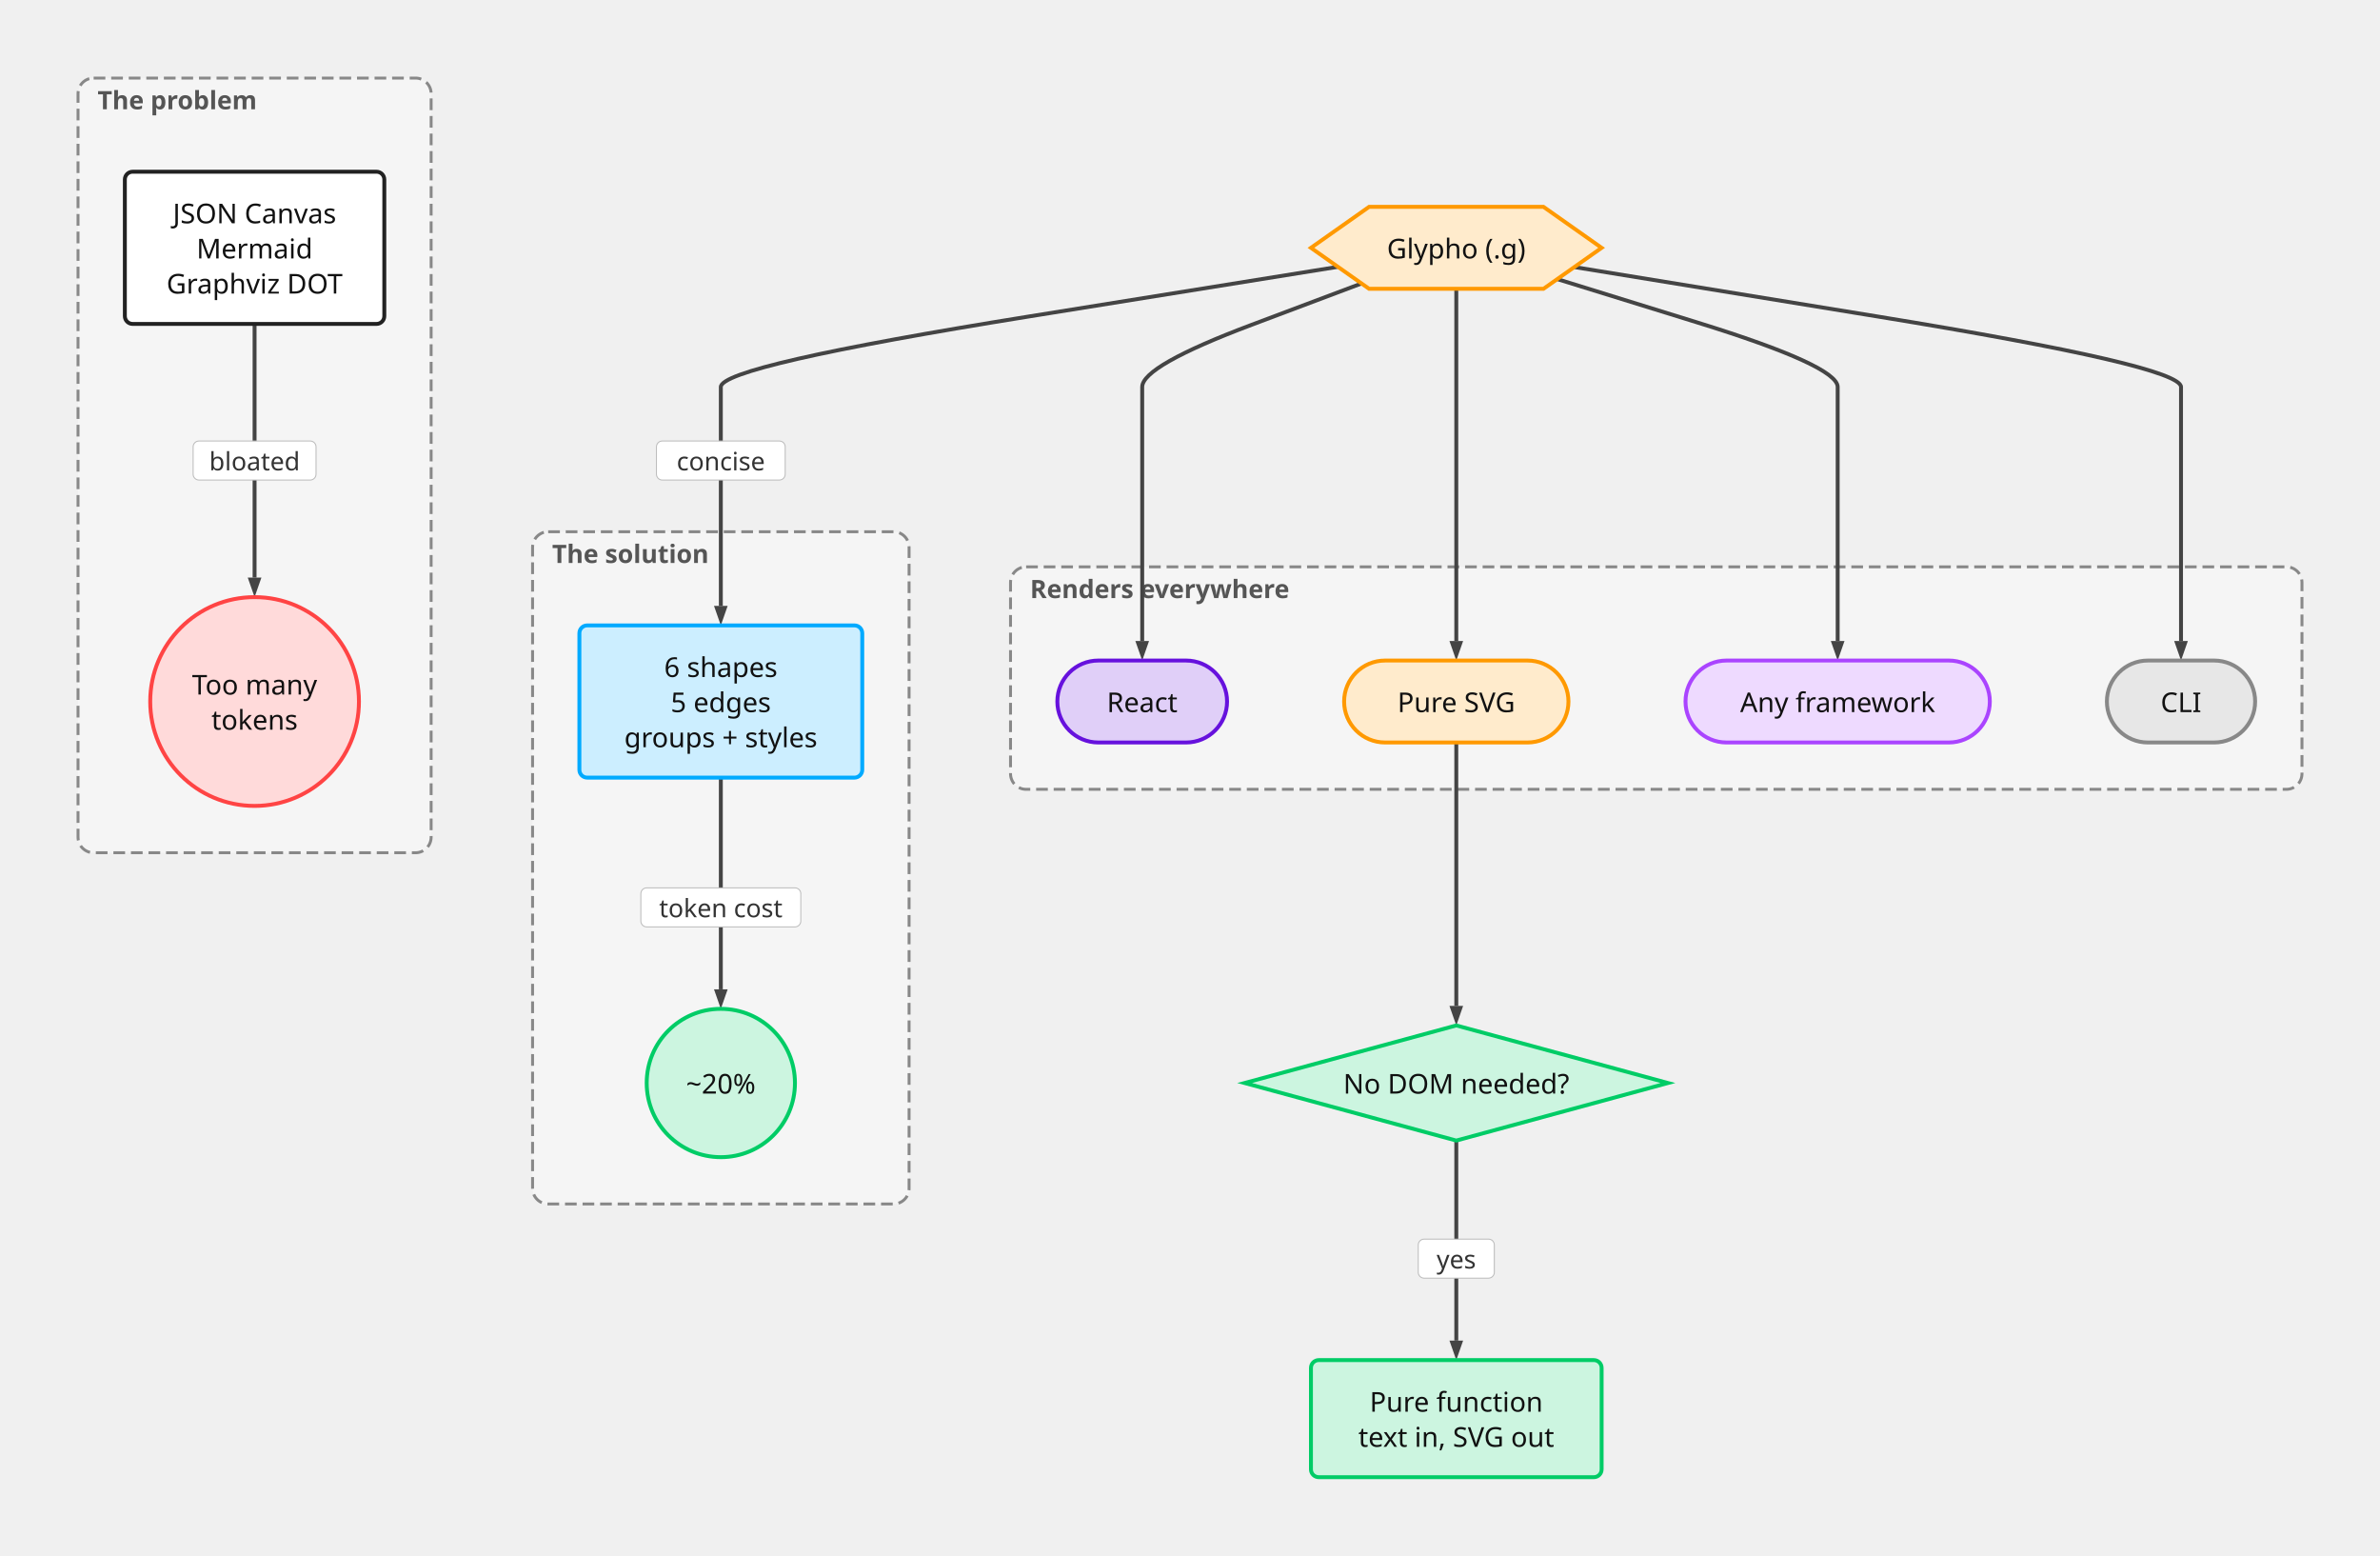
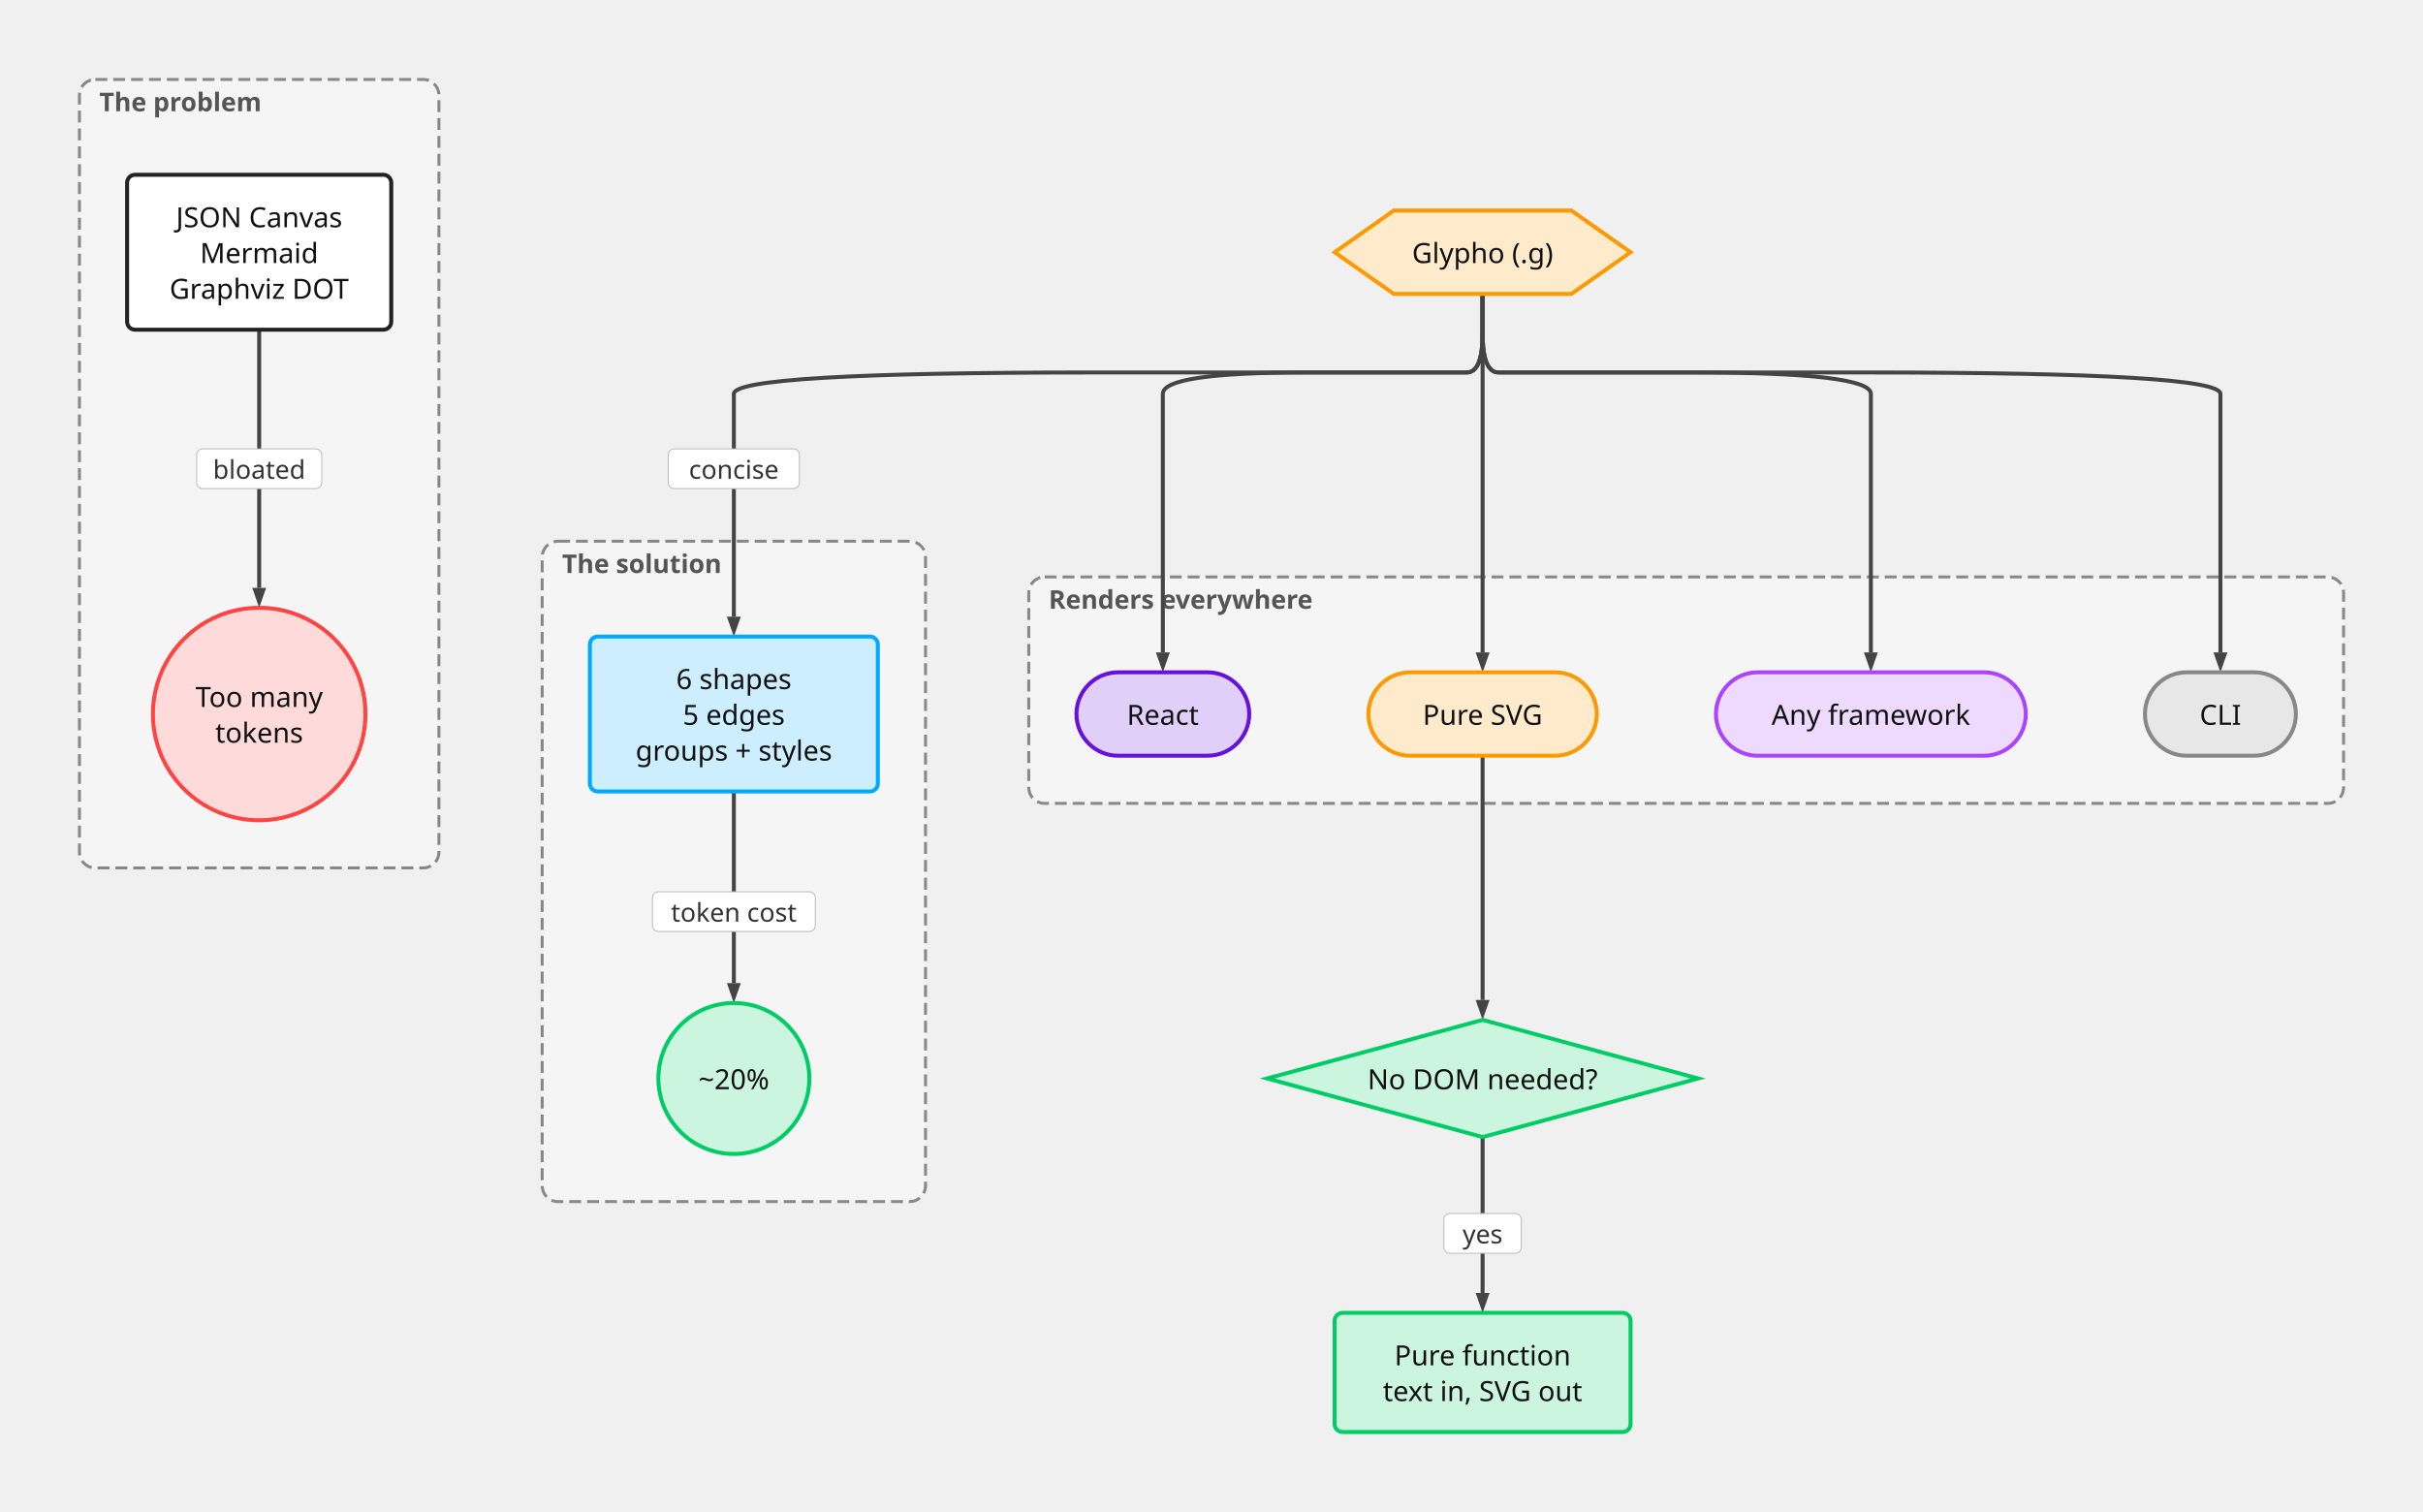
- <svg xmlns="http://www.w3.org/2000/svg" viewBox="-24 -48 1220 797" style="max-width:100%">
+ <svg xmlns="http://www.w3.org/2000/svg" viewBox="-24 -48 1220 761" style="max-width:100%">
  <defs>
    <marker id="glypho-d6pxij-arrowhead" markerWidth="10" markerHeight="7" refX="0" refY="3.5" orient="auto" markerUnits="userSpaceOnUse">
      <polygon points="0 0, 10 3.5, 0 7" fill="#444444" />
    </marker>
    <marker id="glypho-d6pxij-arrowhead-thick" markerWidth="14" markerHeight="10" refX="0" refY="5" orient="auto" markerUnits="userSpaceOnUse">
      <polygon points="0 0, 14 5, 0 10" fill="#444444" />
    </marker>
    <marker id="glypho-d6pxij-arrowhead-reverse" markerWidth="10" markerHeight="7" refX="10" refY="3.5" orient="auto" markerUnits="userSpaceOnUse">
      <polygon points="10 0, 0 3.5, 10 7" fill="#444444" />
    </marker>
  </defs>
  <g>
    <rect x="16" y="-8" width="181" height="397" fill="#f5f5f5" fill-opacity="1" stroke="#888888" stroke-width="1.5" stroke-dasharray="6 3" rx="8" ry="8" />
    <text x="26" y="8" fill="#555555" font-size="13" font-family="system-ui, sans-serif" font-weight="bold">The problem</text>
  </g>
  <g>
-     <rect x="249" y="224.5" width="193" height="344.5" fill="#f5f5f5" fill-opacity="1" stroke="#888888" stroke-width="1.5" stroke-dasharray="6 3" rx="8" ry="8" />
+     <rect x="249" y="224.5" width="193" height="332.5" fill="#f5f5f5" fill-opacity="1" stroke="#888888" stroke-width="1.5" stroke-dasharray="6 3" rx="8" ry="8" />
    <text x="259" y="240.5" fill="#555555" font-size="13" font-family="system-ui, sans-serif" font-weight="bold">The solution</text>
  </g>
  <g>
    <rect x="494" y="242.5" width="662" height="114" fill="#f5f5f5" fill-opacity="1" stroke="#888888" stroke-width="1.5" stroke-dasharray="6 3" rx="8" ry="8" />
    <text x="504" y="258.5" fill="#555555" font-size="13" font-family="system-ui, sans-serif" font-weight="bold">Renders everywhere</text>
  </g>
  <path d="M 106.5 118 L 106.5 128.769 Q 106.5 139.538 106.5 150.308 Q 106.5 161.077 106.5 174.538 Q 106.5 188 106.5 201.462 Q 106.5 214.923 106.5 225.692 Q 106.5 236.462 106.5 242.231 L 106.5 248" fill="none" stroke="#444444" stroke-width="2" marker-end="url(#glypho-d6pxij-arrowhead)" />
-   <path d="M 661.826 88.743 L 503.663 114.141 Q 345.5 139.538 345.5 150.308 Q 345.5 161.077 345.5 174.538 Q 345.5 188 345.5 201.462 Q 345.5 214.923 345.5 225.692 Q 345.5 236.462 345.5 249.481 L 345.5 262.5" fill="none" stroke="#444444" stroke-width="2" marker-end="url(#glypho-d6pxij-arrowhead)" />
-   <path d="M 345.5 350.5 L 345.5 365.75 Q 345.5 381 345.5 389 Q 345.5 397 345.5 407 Q 345.5 417 345.5 427 Q 345.5 437 345.5 445 Q 345.5 453 345.5 456 L 345.5 459" fill="none" stroke="#444444" stroke-width="2" marker-end="url(#glypho-d6pxij-arrowhead)" />
-   <path d="M 673.921 97.266 L 617.71 118.402 Q 561.5 139.538 561.5 150.308 Q 561.5 161.077 561.5 174.538 Q 561.5 188 561.5 201.462 Q 561.5 214.923 561.5 225.692 Q 561.5 236.462 561.5 258.481 L 561.5 280.5" fill="none" stroke="#444444" stroke-width="2" marker-end="url(#glypho-d6pxij-arrowhead)" />
+   <path d="M 722.5 100 L 722.5 119.769 Q 722.5 139.538 714.5 139.538 Q 706.5 139.538 526 139.538 Q 345.5 139.538 345.5 150.308 Q 345.5 161.077 345.5 174.538 Q 345.5 188 345.5 201.462 Q 345.5 214.923 345.5 225.692 Q 345.5 236.462 345.5 249.481 L 345.5 262.5" fill="none" stroke="#444444" stroke-width="2" marker-end="url(#glypho-d6pxij-arrowhead)" />
+   <path d="M 345.5 350.5 L 345.5 364.827 Q 345.5 379.154 345.5 386.231 Q 345.5 393.308 345.5 402.154 Q 345.5 411 345.5 419.846 Q 345.5 428.692 345.5 435.769 Q 345.5 442.846 345.5 444.923 L 345.5 447" fill="none" stroke="#444444" stroke-width="2" marker-end="url(#glypho-d6pxij-arrowhead)" />
+   <path d="M 722.5 100 L 722.5 119.769 Q 722.5 139.538 714.5 139.538 Q 706.5 139.538 634 139.538 Q 561.5 139.538 561.5 150.308 Q 561.5 161.077 561.5 174.538 Q 561.5 188 561.5 201.462 Q 561.5 214.923 561.5 225.692 Q 561.5 236.462 561.5 258.481 L 561.5 280.5" fill="none" stroke="#444444" stroke-width="2" marker-end="url(#glypho-d6pxij-arrowhead)" />
  <path d="M 722.5 100 L 722.5 119.769 Q 722.5 139.538 722.5 150.308 Q 722.5 161.077 722.5 174.538 Q 722.5 188 722.5 201.462 Q 722.5 214.923 722.5 225.692 Q 722.5 236.462 722.5 258.481 L 722.5 280.5" fill="none" stroke="#444444" stroke-width="2" marker-end="url(#glypho-d6pxij-arrowhead)" />
-   <path d="M 774.257 95.027 L 846.128 117.283 Q 918 139.538 918 150.308 Q 918 161.077 918 174.538 Q 918 188 918 201.462 Q 918 214.923 918 225.692 Q 918 236.462 918 258.481 L 918 280.5" fill="none" stroke="#444444" stroke-width="2" marker-end="url(#glypho-d6pxij-arrowhead)" />
-   <path d="M 783.008 88.86 L 938.504 114.199 Q 1094 139.538 1094 150.308 Q 1094 161.077 1094 174.538 Q 1094 188 1094 201.462 Q 1094 214.923 1094 225.692 Q 1094 236.462 1094 258.481 L 1094 280.5" fill="none" stroke="#444444" stroke-width="2" marker-end="url(#glypho-d6pxij-arrowhead)" />
-   <path d="M 722.5 332.5 L 722.5 356.75 Q 722.5 381 722.5 389 Q 722.5 397 722.5 407 Q 722.5 417 722.5 427 Q 722.5 437 722.5 445 Q 722.5 453 722.5 460.25 L 722.5 467.5" fill="none" stroke="#444444" stroke-width="2" marker-end="url(#glypho-d6pxij-arrowhead)" />
-   <path d="M 722.5 536.5 L 722.5 548.75 Q 722.5 561 722.5 569 Q 722.5 577 722.5 587 Q 722.5 597 722.5 607 Q 722.5 617 722.5 625 Q 722.5 633 722.5 636 L 722.5 639" fill="none" stroke="#444444" stroke-width="2" marker-end="url(#glypho-d6pxij-arrowhead)" />
+   <path d="M 722.5 100 L 722.5 119.769 Q 722.5 139.538 730.5 139.538 Q 738.5 139.538 828.25 139.538 Q 918 139.538 918 150.308 Q 918 161.077 918 174.538 Q 918 188 918 201.462 Q 918 214.923 918 225.692 Q 918 236.462 918 258.481 L 918 280.5" fill="none" stroke="#444444" stroke-width="2" marker-end="url(#glypho-d6pxij-arrowhead)" />
+   <path d="M 722.5 100 L 722.5 119.769 Q 722.5 139.538 730.5 139.538 Q 738.5 139.538 916.25 139.538 Q 1094 139.538 1094 150.308 Q 1094 161.077 1094 174.538 Q 1094 188 1094 201.462 Q 1094 214.923 1094 225.692 Q 1094 236.462 1094 258.481 L 1094 280.5" fill="none" stroke="#444444" stroke-width="2" marker-end="url(#glypho-d6pxij-arrowhead)" />
+   <path d="M 722.5 332.5 L 722.5 355.827 Q 722.5 379.154 722.5 386.231 Q 722.5 393.308 722.5 402.154 Q 722.5 411 722.5 419.846 Q 722.5 428.692 722.5 435.769 Q 722.5 442.846 722.5 449.173 L 722.5 455.5" fill="none" stroke="#444444" stroke-width="2" marker-end="url(#glypho-d6pxij-arrowhead)" />
+   <path d="M 722.5 524.5 L 722.5 534.904 Q 722.5 545.308 722.5 551.462 Q 722.5 557.615 722.5 565.308 Q 722.5 573 722.5 580.692 Q 722.5 588.385 722.5 594.538 Q 722.5 600.692 722.5 601.846 L 722.5 603" fill="none" stroke="#444444" stroke-width="2" marker-end="url(#glypho-d6pxij-arrowhead)" />
  <g transform="translate(648, 58)" data-node-id="glypho">
    <polygon points="29.8,0 119.2,0 149,21 119.2,42 29.8,42 0,21" fill="#ffebcc" stroke="#ff9900" stroke-width="2" />
    <text x="74.5" y="21" text-anchor="middle" dominant-baseline="central" fill="#111111" font-size="14" font-family="system-ui, sans-serif">Glypho (.g)</text>
  </g>
  <g transform="translate(40, 40)" data-node-id="verbose">
    <rect x="0" y="0" width="133" height="78" rx="4" ry="4" fill="#ffffff" stroke="#222222" stroke-width="2" />
    <text x="66.5" y="21" text-anchor="middle" dominant-baseline="central" fill="#111111" font-size="14" font-family="system-ui, sans-serif">JSON Canvas</text>
    <text x="66.5" y="39" text-anchor="middle" dominant-baseline="central" fill="#111111" font-size="14" font-family="system-ui, sans-serif">Mermaid</text>
    <text x="66.5" y="57" text-anchor="middle" dominant-baseline="central" fill="#111111" font-size="14" font-family="system-ui, sans-serif">Graphviz DOT</text>
  </g>
  <g transform="translate(53, 258)" data-node-id="tokens">
    <circle cx="53.5" cy="53.5" r="53.5" fill="#ffdada" stroke="#ff4444" stroke-width="2" />
    <text x="53.5" y="44.5" text-anchor="middle" dominant-baseline="central" fill="#111111" font-size="14" font-family="system-ui, sans-serif">Too many</text>
    <text x="53.5" y="62.5" text-anchor="middle" dominant-baseline="central" fill="#111111" font-size="14" font-family="system-ui, sans-serif">tokens</text>
  </g>
  <g transform="translate(273, 272.5)" data-node-id="compact">
    <rect x="0" y="0" width="145" height="78" rx="4" ry="4" fill="#cceeff" stroke="#00aaff" stroke-width="2" />
    <text x="72.5" y="21" text-anchor="middle" dominant-baseline="central" fill="#111111" font-size="14" font-family="system-ui, sans-serif">6 shapes</text>
    <text x="72.5" y="39" text-anchor="middle" dominant-baseline="central" fill="#111111" font-size="14" font-family="system-ui, sans-serif">5 edges</text>
    <text x="72.5" y="57" text-anchor="middle" dominant-baseline="central" fill="#111111" font-size="14" font-family="system-ui, sans-serif">groups + styles</text>
  </g>
-   <g transform="translate(307.5, 469)" data-node-id="efficient">
+   <g transform="translate(307.5, 457)" data-node-id="efficient">
    <circle cx="38" cy="38" r="38" fill="#ccf5e0" stroke="#00cc66" stroke-width="2" />
    <text x="38" y="38" text-anchor="middle" dominant-baseline="central" fill="#111111" font-size="14" font-family="system-ui, sans-serif">~20%</text>
  </g>
  <g transform="translate(518, 290.5)" data-node-id="react">
    <rect x="0" y="0" width="87" height="42" rx="21" ry="21" fill="#e0cff8" stroke="#6611dd" stroke-width="2" />
    <text x="43.5" y="21" text-anchor="middle" dominant-baseline="central" fill="#111111" font-size="14" font-family="system-ui, sans-serif">React</text>
  </g>
  <g transform="translate(665, 290.5)" data-node-id="svg">
    <rect x="0" y="0" width="115" height="42" rx="21" ry="21" fill="#ffebcc" stroke="#ff9900" stroke-width="2" />
    <text x="57.5" y="21" text-anchor="middle" dominant-baseline="central" fill="#111111" font-size="14" font-family="system-ui, sans-serif">Pure SVG</text>
  </g>
  <g transform="translate(840, 290.5)" data-node-id="any">
    <rect x="0" y="0" width="156" height="42" rx="21" ry="21" fill="#eedaff" stroke="#aa44ff" stroke-width="2" />
    <text x="78" y="21" text-anchor="middle" dominant-baseline="central" fill="#111111" font-size="14" font-family="system-ui, sans-serif">Any framework</text>
  </g>
  <g transform="translate(1056, 290.5)" data-node-id="cli">
    <rect x="0" y="0" width="76" height="42" rx="21" ry="21" fill="#e7e7e7" stroke="#888888" stroke-width="2" />
    <text x="38" y="21" text-anchor="middle" dominant-baseline="central" fill="#111111" font-size="14" font-family="system-ui, sans-serif">CLI</text>
  </g>
-   <g transform="translate(614, 477.5)" data-node-id="nodom">
+   <g transform="translate(614, 465.5)" data-node-id="nodom">
    <polygon points="108.5,0 217,29.5 108.5,59 0,29.5" fill="#ccf5e0" stroke="#00cc66" stroke-width="2" />
    <text x="108.5" y="29.5" text-anchor="middle" dominant-baseline="central" fill="#111111" font-size="14" font-family="system-ui, sans-serif">No DOM needed?</text>
  </g>
-   <g transform="translate(648, 649)" data-node-id="nodom_yes">
+   <g transform="translate(648, 613)" data-node-id="nodom_yes">
    <rect x="0" y="0" width="149" height="60" rx="4" ry="4" fill="#ccf5e0" stroke="#00cc66" stroke-width="2" />
    <text x="74.5" y="21" text-anchor="middle" dominant-baseline="central" fill="#111111" font-size="14" font-family="system-ui, sans-serif">Pure function</text>
    <text x="74.5" y="39" text-anchor="middle" dominant-baseline="central" fill="#111111" font-size="14" font-family="system-ui, sans-serif">text in, SVG out</text>
  </g>
  <g transform="translate(106.5, 188)">
    <rect x="-31.5" y="-10" width="63" height="20" fill="white" stroke="#bbb" stroke-width="0.5" rx="3" />
    <text y="0" text-anchor="middle" dominant-baseline="central" fill="#333333" font-size="13" font-family="system-ui, sans-serif">bloated</text>
  </g>
  <g transform="translate(345.5, 188)">
    <rect x="-33" y="-10" width="66" height="20" fill="white" stroke="#bbb" stroke-width="0.5" rx="3" />
    <text y="0" text-anchor="middle" dominant-baseline="central" fill="#333333" font-size="13" font-family="system-ui, sans-serif">concise</text>
  </g>
-   <g transform="translate(345.5, 417)">
+   <g transform="translate(345.5, 411)">
    <rect x="-41" y="-10" width="82" height="20" fill="white" stroke="#bbb" stroke-width="0.5" rx="3" />
    <text y="0" text-anchor="middle" dominant-baseline="central" fill="#333333" font-size="13" font-family="system-ui, sans-serif">token cost</text>
  </g>
-   <g transform="translate(722.5, 597)">
+   <g transform="translate(722.5, 573)">
    <rect x="-19.5" y="-10" width="39" height="20" fill="white" stroke="#bbb" stroke-width="0.5" rx="3" />
    <text y="0" text-anchor="middle" dominant-baseline="central" fill="#333333" font-size="13" font-family="system-ui, sans-serif">yes</text>
  </g>
</svg>
